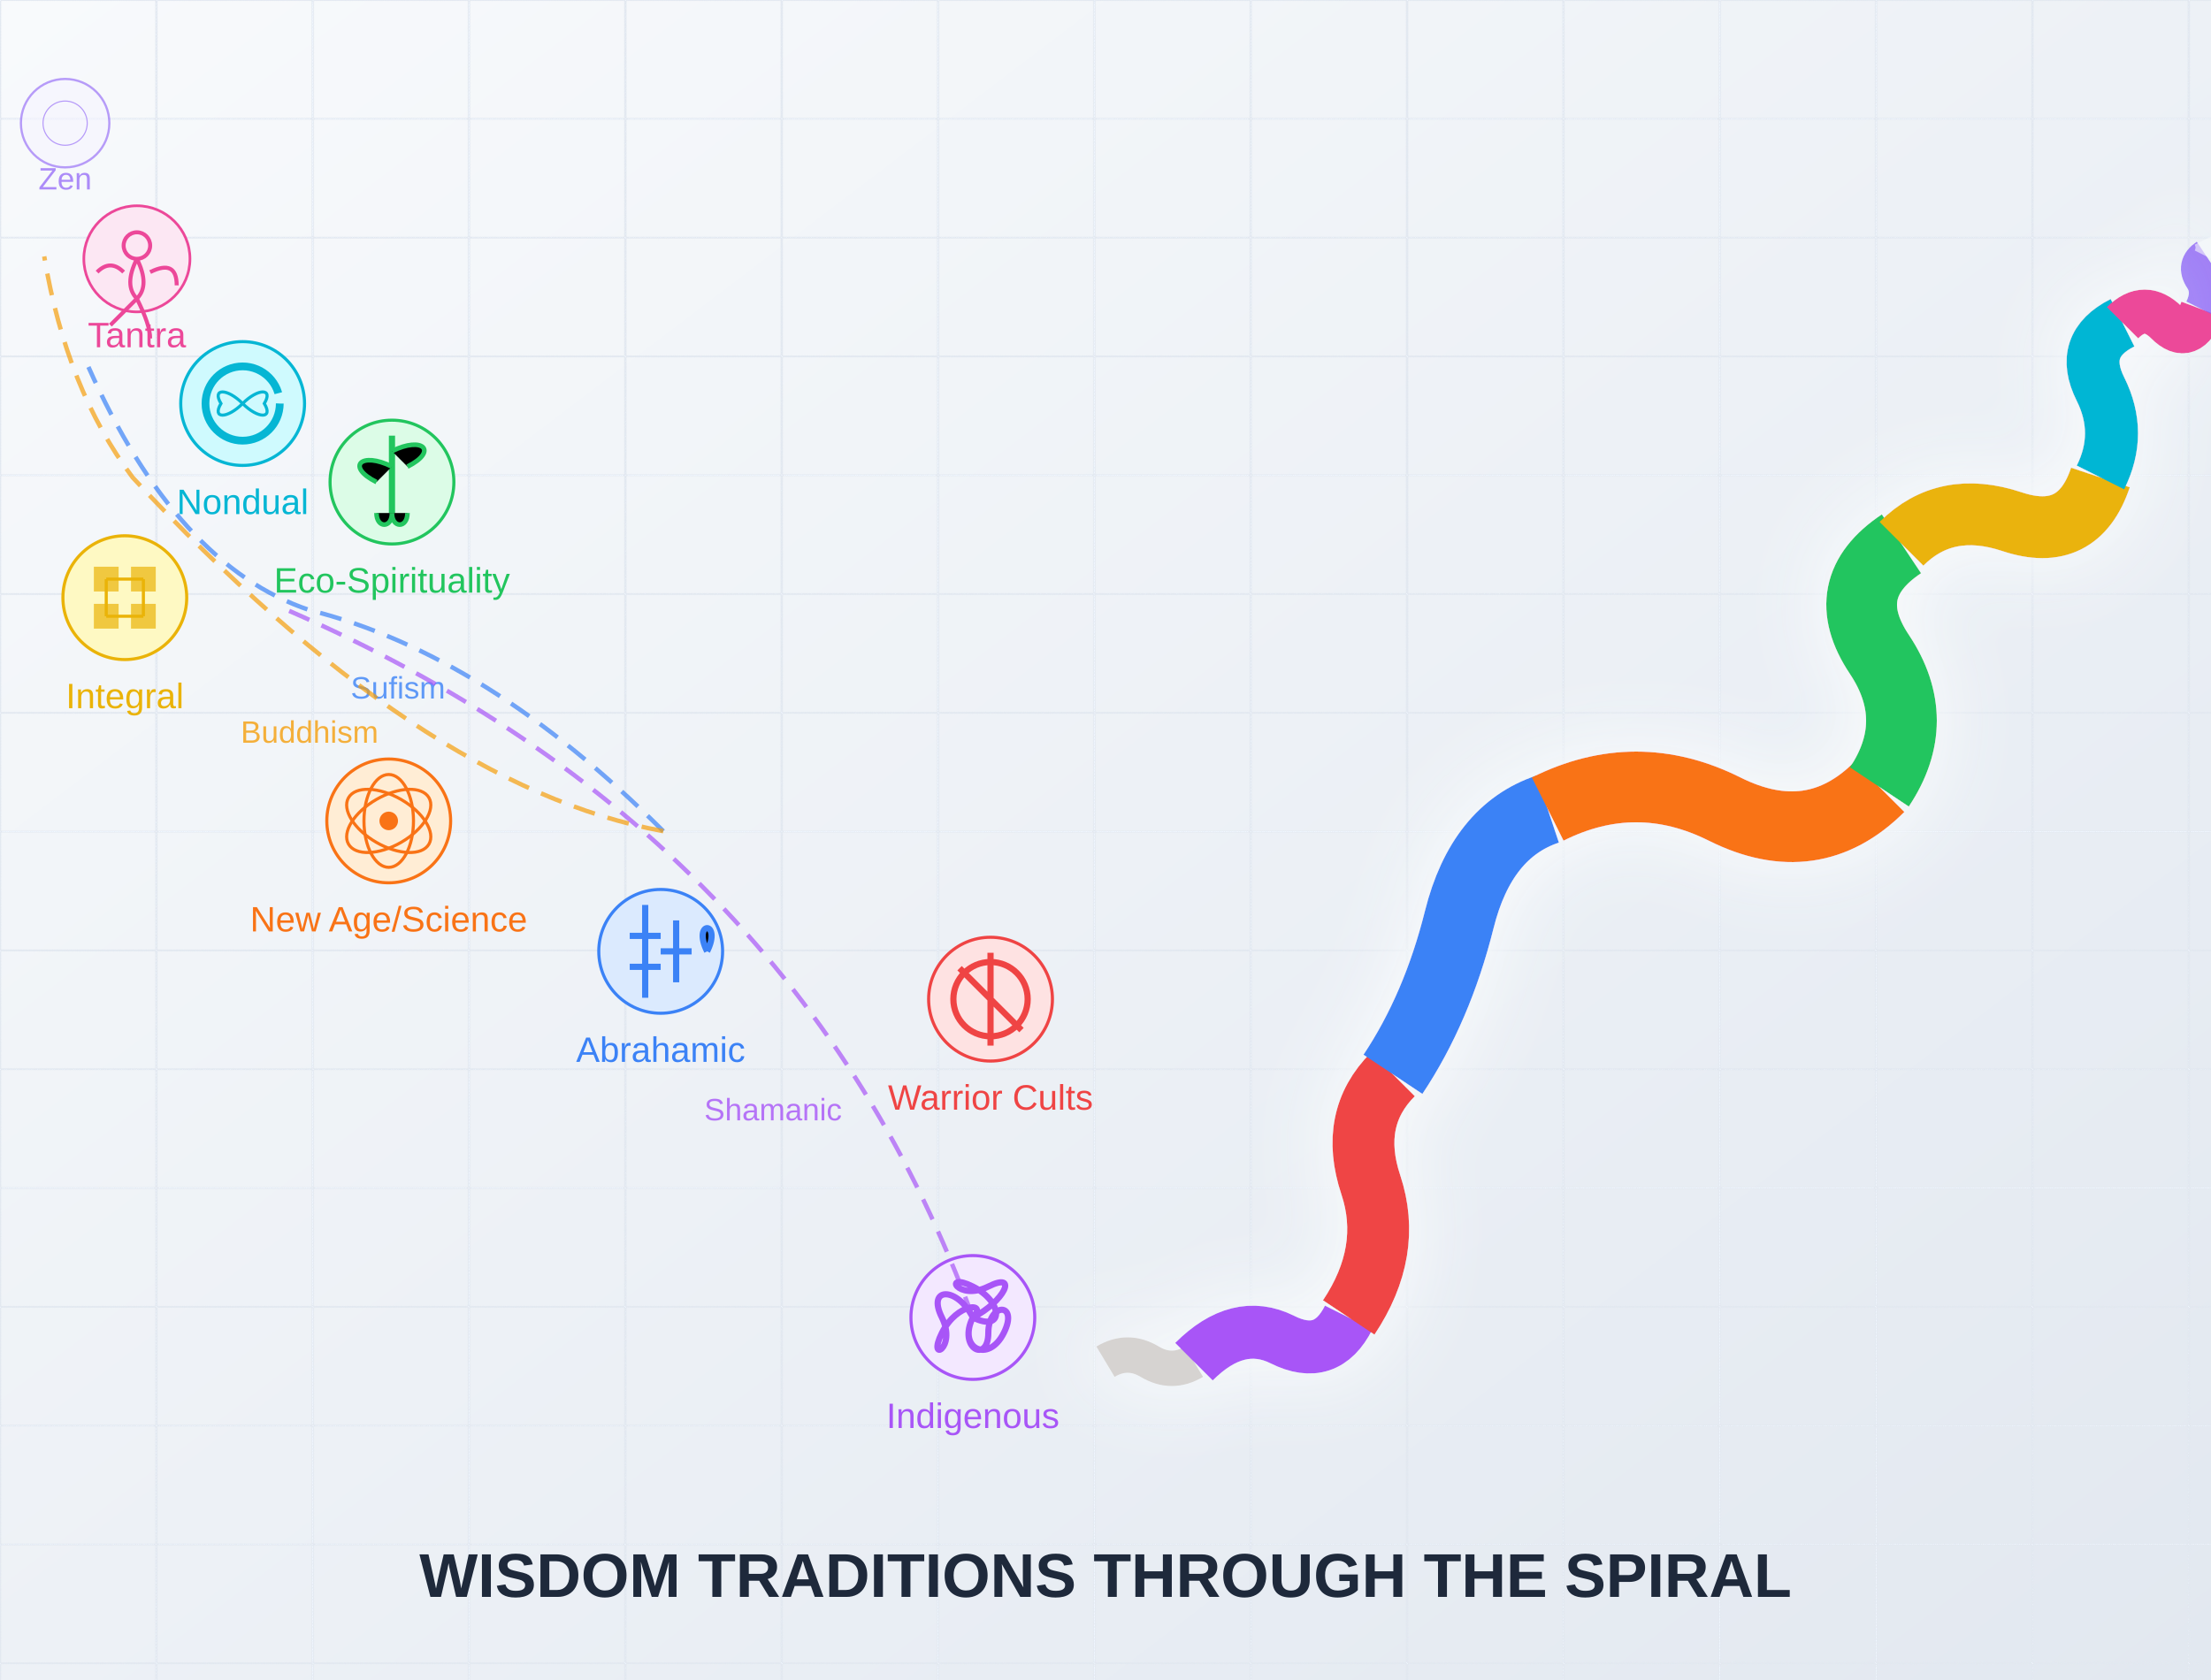
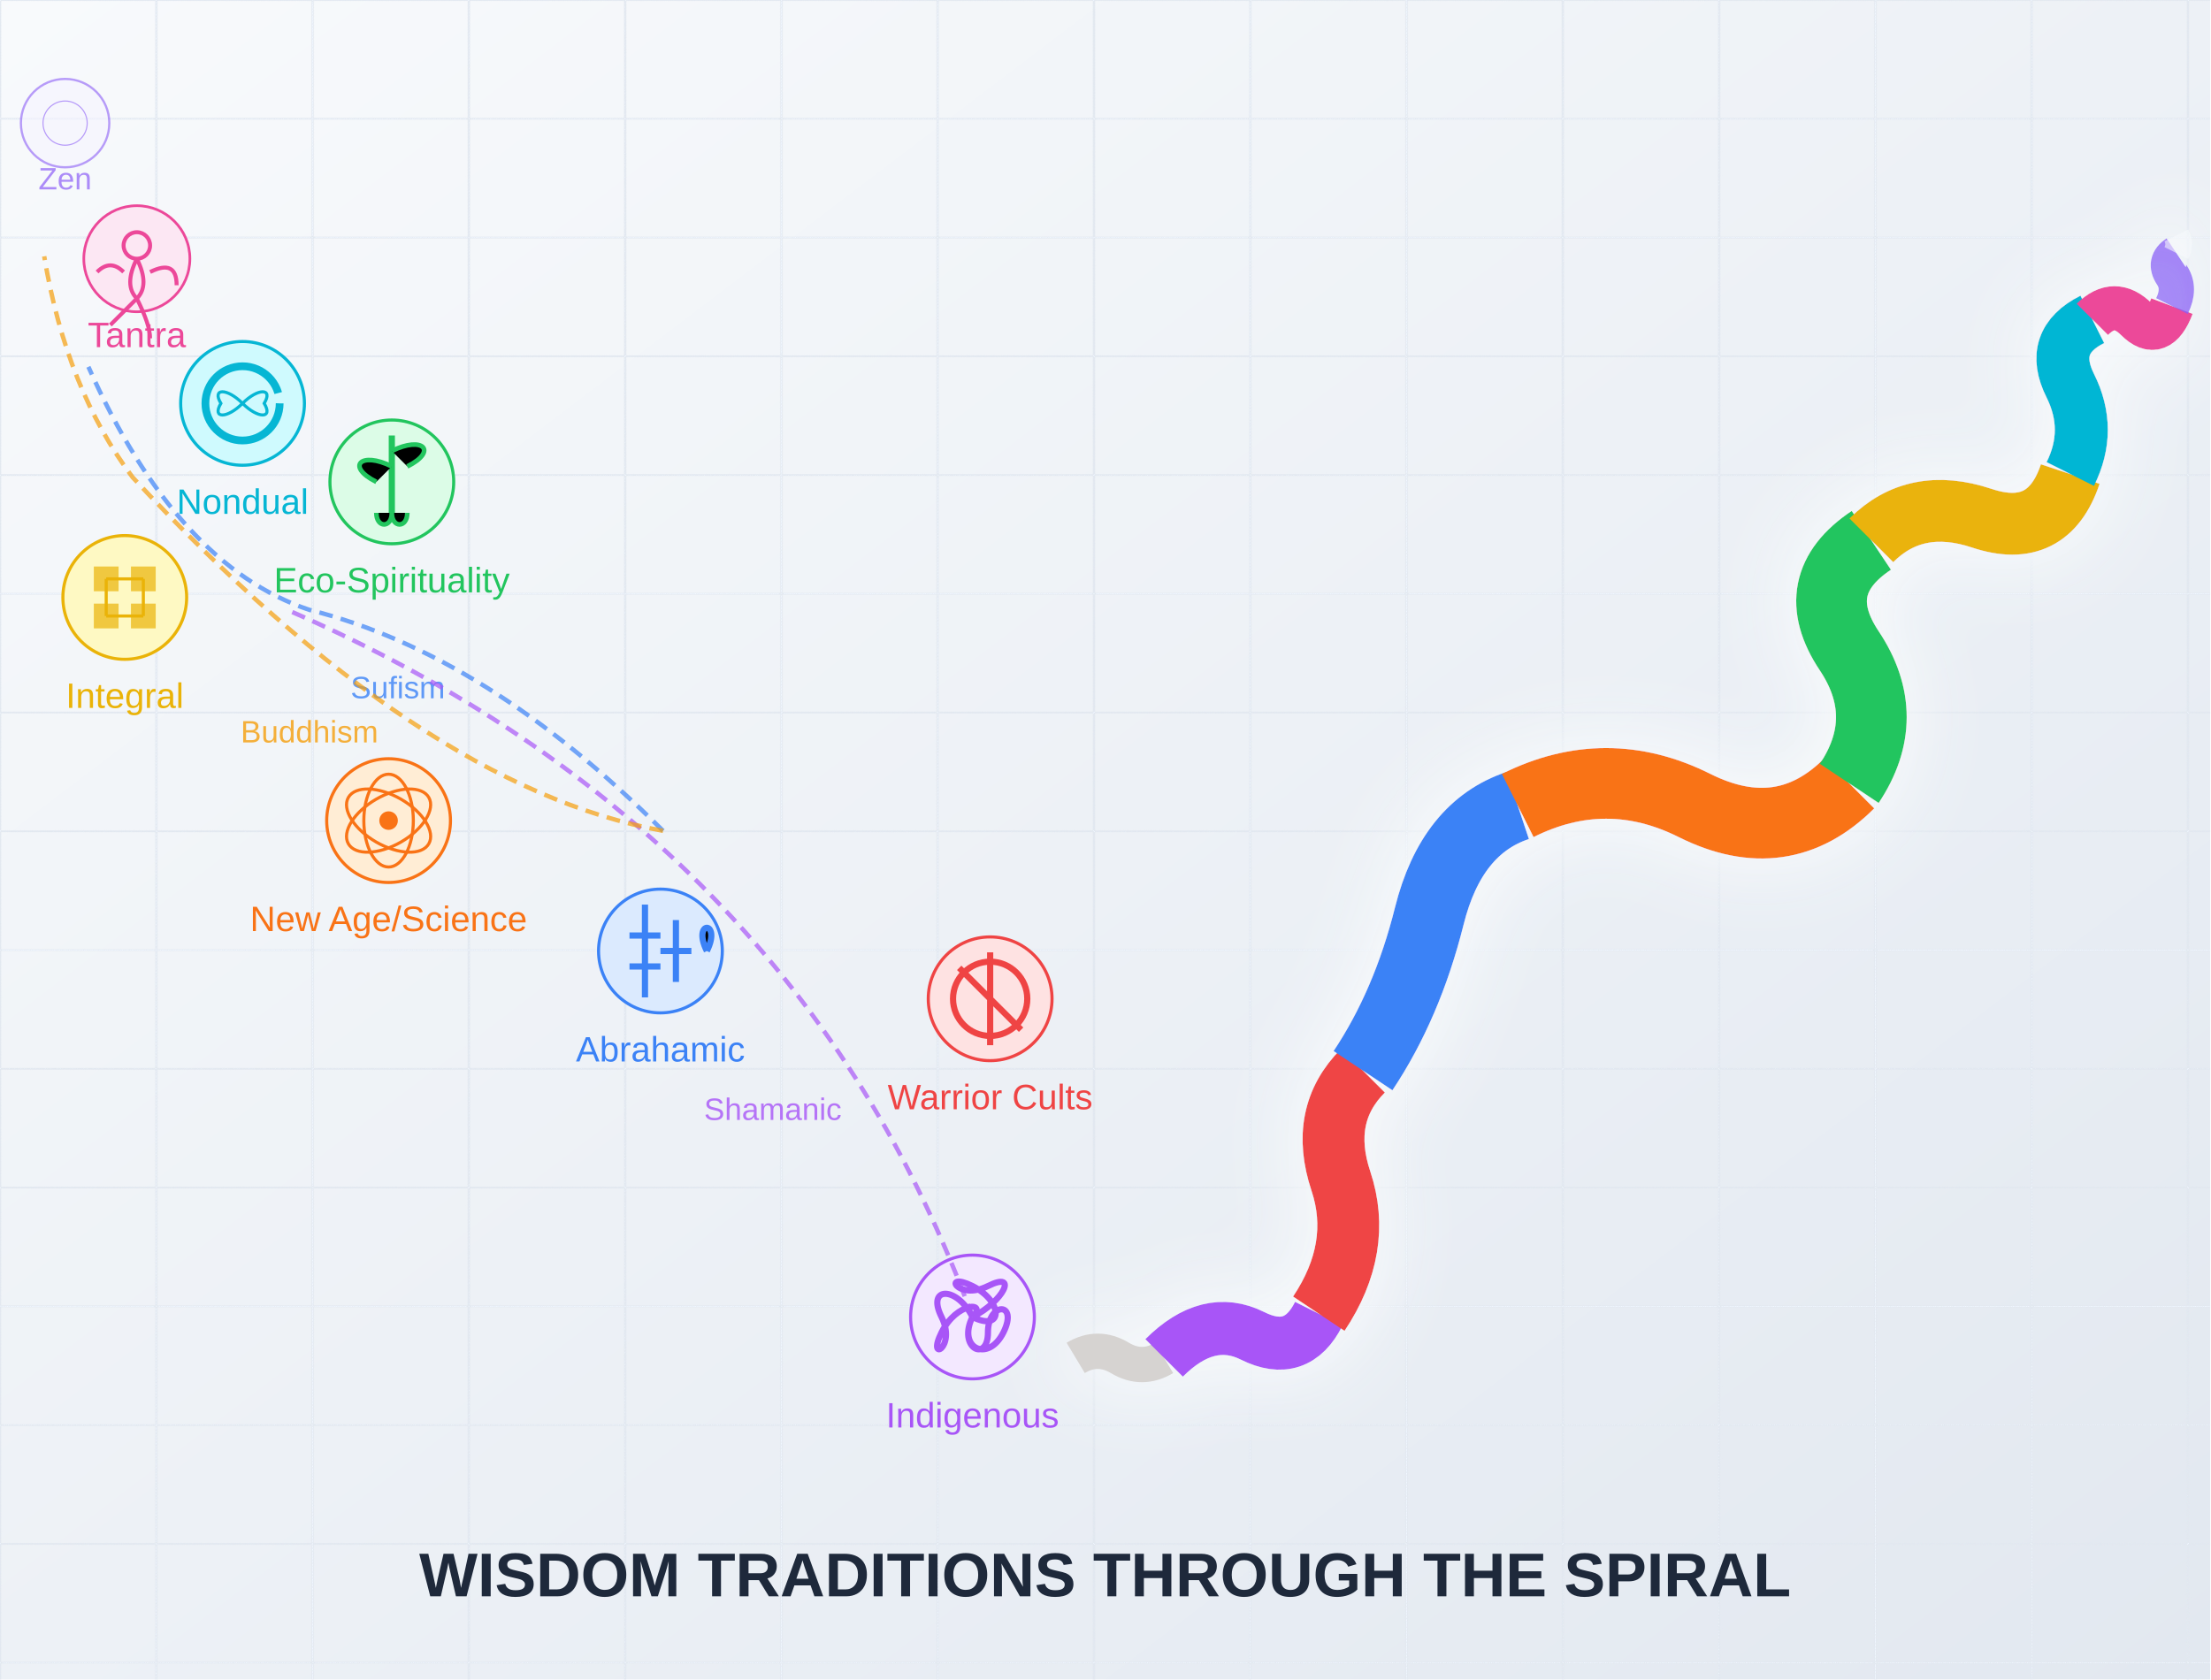
- <svg xmlns="http://www.w3.org/2000/svg" xmlns:xlink="http://www.w3.org/1999/xlink" viewBox="0 0 500 380" version="1.1" id="svg51" width="500" height="380">
+ <svg xmlns="http://www.w3.org/2000/svg" xmlns:xlink="http://www.w3.org/1999/xlink" viewBox="0 0 800 608" version="1.1" id="svg51" width="800" height="608">
  <defs id="defs3">
-     <pattern xlink:href="#texturePattern" id="pattern51" patternTransform="matrix(0.7071068,0.5374346,-0.7071068,0.5374346,0,0)" />
-     <linearGradient id="bgGradient" x1="0" y1="0" x2="500" y2="500" gradientUnits="userSpaceOnUse" gradientTransform="scale(1,0.7600473)">
+     <pattern xlink:href="#texturePattern" id="pattern51" patternTransform="matrix(1.130947,0.8595729,-1.130947,0.8595729,0,0)" />
+     <linearGradient id="bgGradient" x1="0" y1="0" x2="500" y2="500" gradientUnits="userSpaceOnUse" gradientTransform="scale(1.5994,1.21562)">
      <stop offset="0%" style="stop-color:#f8fafc;stop-opacity:1" id="stop1" />
      <stop offset="100%" style="stop-color:#e2e8f0;stop-opacity:1" id="stop2" />
    </linearGradient>
    <pattern id="texturePattern" patternUnits="userSpaceOnUse" width="50" height="50" patternTransform="rotate(45)">
      <rect width="50" height="50" fill="none" id="rect2" />
      <path d="M0,0 L50,50 M50,0 L0,50" stroke="#e2e8f0" stroke-width="0.5" id="path2" />
    </pattern>
    <filter id="softGlow" height="1.202" width="1.208" x="-0.101" y="-0.096">
      <feMorphology operator="dilate" radius="4" in="SourceAlpha" result="thicken" id="feMorphology2" />
      <feGaussianBlur in="thicken" stdDeviation="8" result="blurred" id="feGaussianBlur2" />
      <feFlood flood-color="#f8fafc" result="glowColor" id="feFlood2" />
      <feComposite in="glowColor" in2="blurred" operator="in" result="softGlow_colored" id="feComposite2" />
      <feComposite in="SourceGraphic" in2="softGlow_colored" operator="over" result="softGlow_colored" id="feComposite3" />
    </filter>
  </defs>
-   <rect x="0" y="0" width="500" height="380.024" fill="url(#bgGradient)" id="rect3" style="fill:url(#bgGradient);stroke-width:0.872" />
-   <rect x="0" y="0" width="500" height="380.024" fill="url(#texturePattern)" id="rect4" style="fill:url(#pattern51);stroke-width:0.872" />
-   <g transform="translate(250,308)" filter="url(#softGlow)" id="g14">
+   <rect x="0" y="0" width="799.7" height="607.81" fill="url(#bgGradient)" id="rect3" style="fill:url(#bgGradient);stroke-width:1.394" />
+   <rect x="0" y="0" width="799.7" height="607.81" fill="url(#texturePattern)" id="rect4" style="fill:url(#pattern51);stroke-width:1.394" />
+   <g transform="matrix(1.5994,0,0,1.5994,389.2117,491.4332)" filter="url(#softGlow)" id="g14">
    <path d="m 0,0 q 5,-3 10,0 5,3 10,0" fill="none" stroke="#d6d3d1" stroke-width="8" id="path4" />
    <path d="m 20,0 q 10,-10 20,-5 10,5 15,-5" fill="none" stroke="#a855f7" stroke-width="12" id="path5" />
    <path d="m 55,-10 q 10,-15 5,-30 -5,-15 5,-25" fill="none" stroke="#ef4444" stroke-width="14" id="path6" />
    <path d="m 65,-65 q 10,-15 15,-35 5,-20 20,-25" fill="none" stroke="#3b82f6" stroke-width="16" id="path7" />
    <path d="m 100,-125 q 20,-10 40,0 20,10 35,-5" fill="none" stroke="#f97316" stroke-width="16" id="path8" />
    <path d="m 175,-130 q 10,-15 0,-30 -10,-15 5,-25" fill="none" stroke="#22c55e" stroke-width="16" id="path9" />
    <path d="m 180,-185 q 10,-10 25,-5 15,5 20,-10" fill="none" stroke="#eab308" stroke-width="14" id="path10" />
    <path d="m 225,-200 q 5,-10 0,-20 -5,-10 5,-15" fill="none" stroke="#06b6d4" stroke-width="12" id="path11" />
    <path d="m 230,-235 q 5,-5 10,0 5,5 8,-3" fill="none" stroke="#ec4899" stroke-width="10" id="path12" />
    <path d="m 248,-238 q 2,-4 0,-7 -2,-3 1,-5" fill="none" stroke="#8b5cf6" stroke-width="8" opacity="0.8" id="path13" />
    <path d="m 249,-250 q 1,-2 0,-4" fill="none" stroke="#f8fafc" stroke-width="6" opacity="0.6" id="path14" />
  </g>
-   <g transform="translate(220,298)" id="g18">
+   <g transform="matrix(1.5994,0,0,1.5994,351.868,476.6212)" id="g18">
    <g transform="scale(0.7)" id="g17">
      <circle cx="0" cy="0" r="20" fill="#f3e8ff" stroke="#a855f7" stroke-width="1" id="circle14" />
      <path d="m 0,0 c -5,-10 -15,-10 -10,0 5,10 -5,15 0,5 C -5,-5 5,-5 0,0" fill="none" stroke="#a855f7" stroke-width="2" id="path15" />
      <path d="m 0,0 c 10,-5 15,-15 5,-10 -10,5 -15,-5 -5,0 10,5 10,15 0,10" fill="none" stroke="#a855f7" stroke-width="2" id="path16" />
      <path d="M 0,0 C -5,10 5,15 5,5 5,-5 15,-5 10,5 5,15 -5,10 0,0" fill="none" stroke="#a855f7" stroke-width="2" id="path17" />
    </g>
    <text x="0" y="25" font-family="Arial" font-size="8px" text-anchor="middle" fill="#a855f7" id="text17">Indigenous</text>
  </g>
-   <g transform="translate(224,226)" id="g20">
+   <g transform="matrix(1.5994,0,0,1.5994,358.2656,361.4644)" id="g20">
    <g transform="scale(0.7)" id="g19">
      <circle cx="0" cy="0" r="20" fill="#fee2e2" stroke="#ef4444" stroke-width="1" id="circle18" />
      <path d="M -10,-10 10,10 M 0,-15 v 30" stroke="#ef4444" stroke-width="2" id="path18" />
      <circle cx="0" cy="0" r="12" fill="none" stroke="#ef4444" stroke-width="2" id="circle19" />
    </g>
    <text x="0" y="25" font-family="Arial" font-size="8px" text-anchor="middle" fill="#ef4444" id="text19">Warrior Cults</text>
  </g>
-   <g transform="translate(149.409,215.1868)" id="g23">
+   <g transform="matrix(1.5994,0,0,1.5994,238.9647,344.1697)" id="g23">
    <g transform="scale(0.7)" id="g22">
      <circle cx="0" cy="0" r="20" fill="#dbeafe" stroke="#3b82f6" stroke-width="1" id="circle20" />
      <path d="M -5,-15 V 15 M -10,-5 H 0 M -10,5 H 0" stroke="#3b82f6" stroke-width="2" id="path20" />
      <path d="M 5,-10 V 10 M 0,0 h 10" stroke="#3b82f6" stroke-width="2" id="path21" />
      <path d="m 15,0 c -5,-10 5,-10 0,0" stroke="#3b82f6" stroke-width="2" id="path22" />
    </g>
    <text x="0" y="25" font-family="Arial" font-size="8px" text-anchor="middle" fill="#3b82f6" id="text22">Abrahamic</text>
  </g>
-   <g transform="translate(87.9078,185.6832)" id="g26">
+   <g transform="matrix(1.5994,0,0,1.5994,140.5997,296.9817)" id="g26">
    <g transform="scale(0.7)" id="g25">
      <circle cx="0" cy="0" r="20" fill="#ffedd5" stroke="#f97316" stroke-width="1" id="circle23" />
      <ellipse cx="0" cy="0" rx="15" ry="8" fill="none" stroke="#f97316" stroke-width="1" transform="rotate(30)" id="ellipse23" />
      <ellipse cx="0" cy="0" rx="15" ry="8" fill="none" stroke="#f97316" stroke-width="1" transform="rotate(90)" id="ellipse24" />
      <ellipse cx="0" cy="0" rx="15" ry="8" fill="none" stroke="#f97316" stroke-width="1" transform="rotate(150)" id="ellipse25" />
      <circle cx="0" cy="0" r="3" fill="#f97316" id="circle25" />
    </g>
    <text x="0" y="25" font-family="Arial" font-size="8px" text-anchor="middle" fill="#f97316" id="text25">New Age/Science</text>
  </g>
-   <g transform="translate(88.64066,109.0402)" id="g30">
+   <g transform="matrix(1.5994,0,0,1.5994,141.7719,174.3989)" id="g30">
    <g transform="scale(0.7)" id="g29">
      <circle cx="0" cy="0" r="20" fill="#dcfce7" stroke="#22c55e" stroke-width="1" id="circle26" />
      <path d="M 0,-15 V 10" stroke="#22c55e" stroke-width="2" id="path26" />
      <path d="m 0,-5 c -10,-5 -15,0 -5,5" stroke="#22c55e" stroke-width="1.5" id="path27" />
      <path d="m 0,-10 c 10,-5 15,0 5,5" stroke="#22c55e" stroke-width="1.5" id="path28" />
      <path d="m -5,10 c 0,5 5,5 5,0 0,5 5,5 5,0" stroke="#22c55e" stroke-width="1.5" id="path29" />
    </g>
    <text x="0" y="25" font-family="Arial" font-size="8px" text-anchor="middle" fill="#22c55e" id="text29">Eco-Spirituality</text>
  </g>
-   <g transform="translate(28.22695,135.1868)" id="g37">
+   <g transform="matrix(1.5994,0,0,1.5994,45.14618,216.2177)" id="g37">
    <g transform="scale(0.7)" id="g36">
      <circle cx="0" cy="0" r="20" fill="#fef9c3" stroke="#eab308" stroke-width="1" id="circle30" />
      <rect x="-10" y="-10" width="8" height="8" fill="#eab308" opacity="0.7" id="rect30" />
      <rect x="2" y="-10" width="8" height="8" fill="#eab308" opacity="0.7" id="rect31" />
      <rect x="-10" y="2" width="8" height="8" fill="#eab308" opacity="0.7" id="rect32" />
      <rect x="2" y="2" width="8" height="8" fill="#eab308" opacity="0.7" id="rect33" />
      <line x1="-6" y1="-6" x2="6" y2="-6" stroke="#eab308" stroke-width="1" id="line33" />
      <line x1="-6" y1="6" x2="6" y2="6" stroke="#eab308" stroke-width="1" id="line34" />
      <line x1="-6" y1="-6" x2="-6" y2="6" stroke="#eab308" stroke-width="1" id="line35" />
      <line x1="6" y1="-6" x2="6" y2="6" stroke="#eab308" stroke-width="1" id="line36" />
    </g>
    <text x="0" y="25" font-family="Arial" font-size="8px" text-anchor="middle" fill="#eab308" id="text36">Integral</text>
  </g>
-   <g transform="translate(54.86998,91.27423)" id="g40">
+   <g transform="matrix(1.5994,0,0,1.5994,87.75904,145.984)" id="g40">
    <g transform="scale(0.7)" id="g39">
      <circle cx="0" cy="0" r="20" fill="#cffafe" stroke="#06b6d4" stroke-width="1" id="circle37" />
      <circle cx="0" cy="0" r="12" fill="none" stroke="#06b6d4" stroke-width="2.5" stroke-dasharray="72, 8" id="circle38" />
      <path d="m 0,0 c -5,-5 -10,-5 -7,0 -3,5 2,5 7,0" stroke="#06b6d4" stroke-width="1" fill="none" id="path38" />
      <path d="M 0,0 C 5,-5 10,-5 7,0 10,5 5,5 0,0" stroke="#06b6d4" stroke-width="1" fill="none" id="path39" />
    </g>
    <text x="0" y="25" font-family="Arial" font-size="8px" text-anchor="middle" fill="#06b6d4" id="text39">Nondual</text>
  </g>
-   <g transform="translate(30.95745,58.54374)" id="g46">
+   <g transform="matrix(1.5994,0,0,1.5994,49.51334,93.63485)" id="g46">
    <g transform="scale(0.6)" id="g45">
      <circle cx="0" cy="0" r="20" fill="#fce7f3" stroke="#ec4899" stroke-width="1" id="circle40" />
      <circle cx="0" cy="-5" r="5" fill="none" stroke="#ec4899" stroke-width="1.5" id="circle41" />
      <path d="M 0,0 Q 5,10 0,15 -5,10 0,0" fill="none" stroke="#ec4899" stroke-width="1.5" id="path41" />
      <path d="M -5,5 Q -10,0 -15,5" fill="none" stroke="#ec4899" stroke-width="1.5" id="path42" />
      <path d="M 5,5 Q 15,0 15,10" fill="none" stroke="#ec4899" stroke-width="1.5" id="path43" />
      <path d="m 0,15 q -5,5 -10,10" fill="none" stroke="#ec4899" stroke-width="1.5" id="path44" />
      <path d="M 0,15 Q 5,25 5,30" fill="none" stroke="#ec4899" stroke-width="1.5" id="path45" />
    </g>
    <text x="0" y="20" font-family="Arial" font-size="8px" text-anchor="middle" fill="#ec4899" id="text45">Tantra</text>
  </g>
-   <g transform="translate(14.72813,27.85816)" id="g48">
+   <g transform="matrix(1.5994,0,0,1.5994,23.55617,44.55634)" id="g48">
    <g transform="scale(0.5)" id="g47">
      <circle cx="0" cy="0" r="20" fill="#f5f3ff" stroke="#8b5cf6" stroke-width="1" opacity="0.6" id="circle46" />
      <circle cx="0" cy="0" r="10" fill="none" stroke="#8b5cf6" stroke-width="0.5" opacity="0.6" id="circle47" />
    </g>
    <text x="0" y="15" font-family="Arial" font-size="7px" text-anchor="middle" fill="#8b5cf6" opacity="0.7" id="text47">Zen</text>
  </g>
-   <path d="M 150,188 Q 110,148 70,138 40,128 20,83" fill="none" stroke="#3b82f6" stroke-width="1" stroke-dasharray="5, 3" opacity="0.7" id="path48" />
-   <text x="90" y="158" font-family="Arial" font-size="7px" text-anchor="middle" fill="#3b82f6" opacity="0.8" id="text48">Sufism</text>
-   <path d="M 220,298 Q 180,188 65,138" fill="none" stroke="#a855f7" stroke-width="1" stroke-dasharray="5, 3" opacity="0.7" id="path49" />
-   <text x="174.823" y="253.414" font-family="Arial" font-size="7px" text-anchor="middle" fill="#a855f7" opacity="0.8" id="text49">Shamanic</text>
-   <path d="M 150,188 Q 95,178 30,108 15,88 10,58" fill="none" stroke="#f59e0b" stroke-width="1" stroke-dasharray="5, 3" opacity="0.7" id="path50" />
-   <text x="70" y="168" font-family="Arial" font-size="7px" text-anchor="middle" fill="#f59e0b" opacity="0.8" id="text50">Buddhism</text>
-   <g transform="translate(250,361.2057)" id="g51">
+   <path d="m 239.91,300.687 q -63.976,-63.976 -127.952,-79.97 -47.982,-15.994 -79.97,-87.967" fill="none" stroke="#3b82f6" stroke-width="1.599" stroke-dasharray="5, 3" opacity="0.7" id="path48" />
+   <text x="143.946" y="252.705" font-family="Arial" font-size="11.196px" text-anchor="middle" fill="#3b82f6" opacity="0.8" id="text48" style="stroke-width:1.599">Sufism</text>
+   <path d="M 351.868,476.621 Q 287.892,300.687 103.961,220.717" fill="none" stroke="#a855f7" stroke-width="1.599" stroke-dasharray="5, 3" opacity="0.7" id="path49" />
+   <text x="279.611" y="405.31" font-family="Arial" font-size="11.196px" text-anchor="middle" fill="#a855f7" opacity="0.8" id="text49" style="stroke-width:1.599">Shamanic</text>
+   <path d="M 239.91,300.687 Q 151.943,284.693 47.982,172.735 23.991,140.747 15.994,92.765" fill="none" stroke="#f59e0b" stroke-width="1.599" stroke-dasharray="5, 3" opacity="0.7" id="path50" />
+   <text x="111.958" y="268.699" font-family="Arial" font-size="11.196px" text-anchor="middle" fill="#f59e0b" opacity="0.8" id="text50" style="stroke-width:1.599">Buddhism</text>
+   <g transform="matrix(1.5994,0,0,1.5994,399.85,577.7124)" id="g51">
    <text x="0" y="0" font-family="Arial" font-size="14px" text-anchor="middle" fill="#1e293b" font-weight="bold" id="text51">WISDOM TRADITIONS THROUGH THE SPIRAL</text>
  </g>
</svg>
